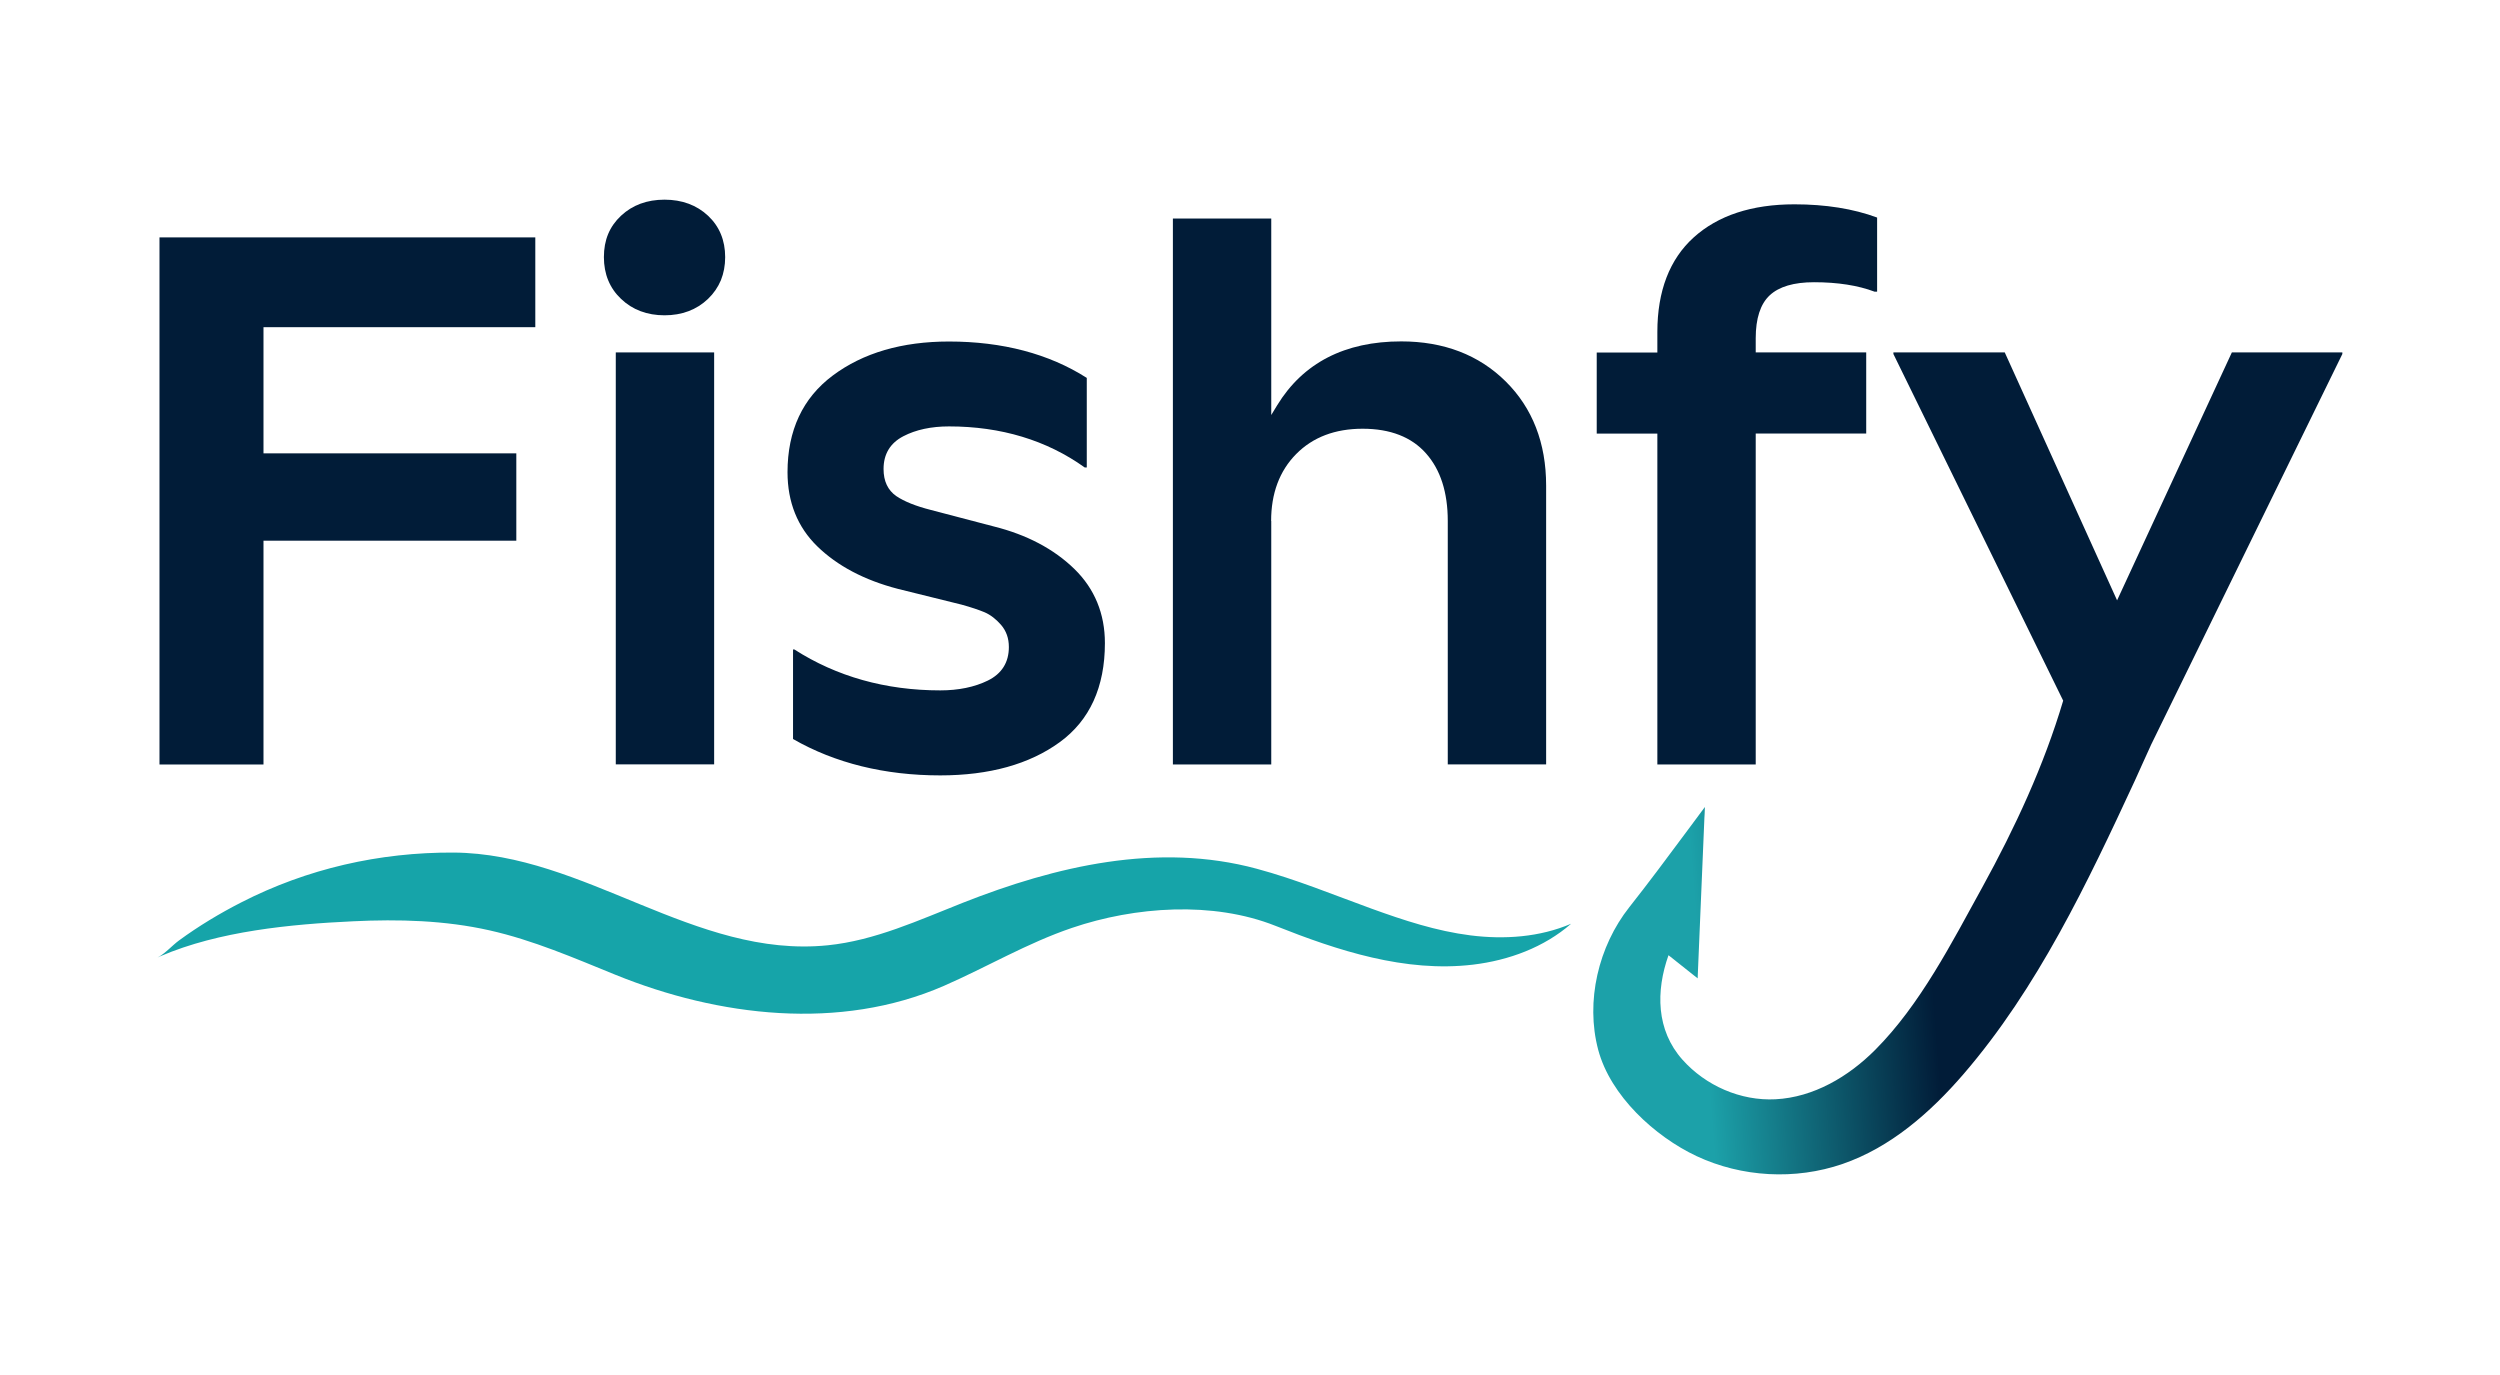
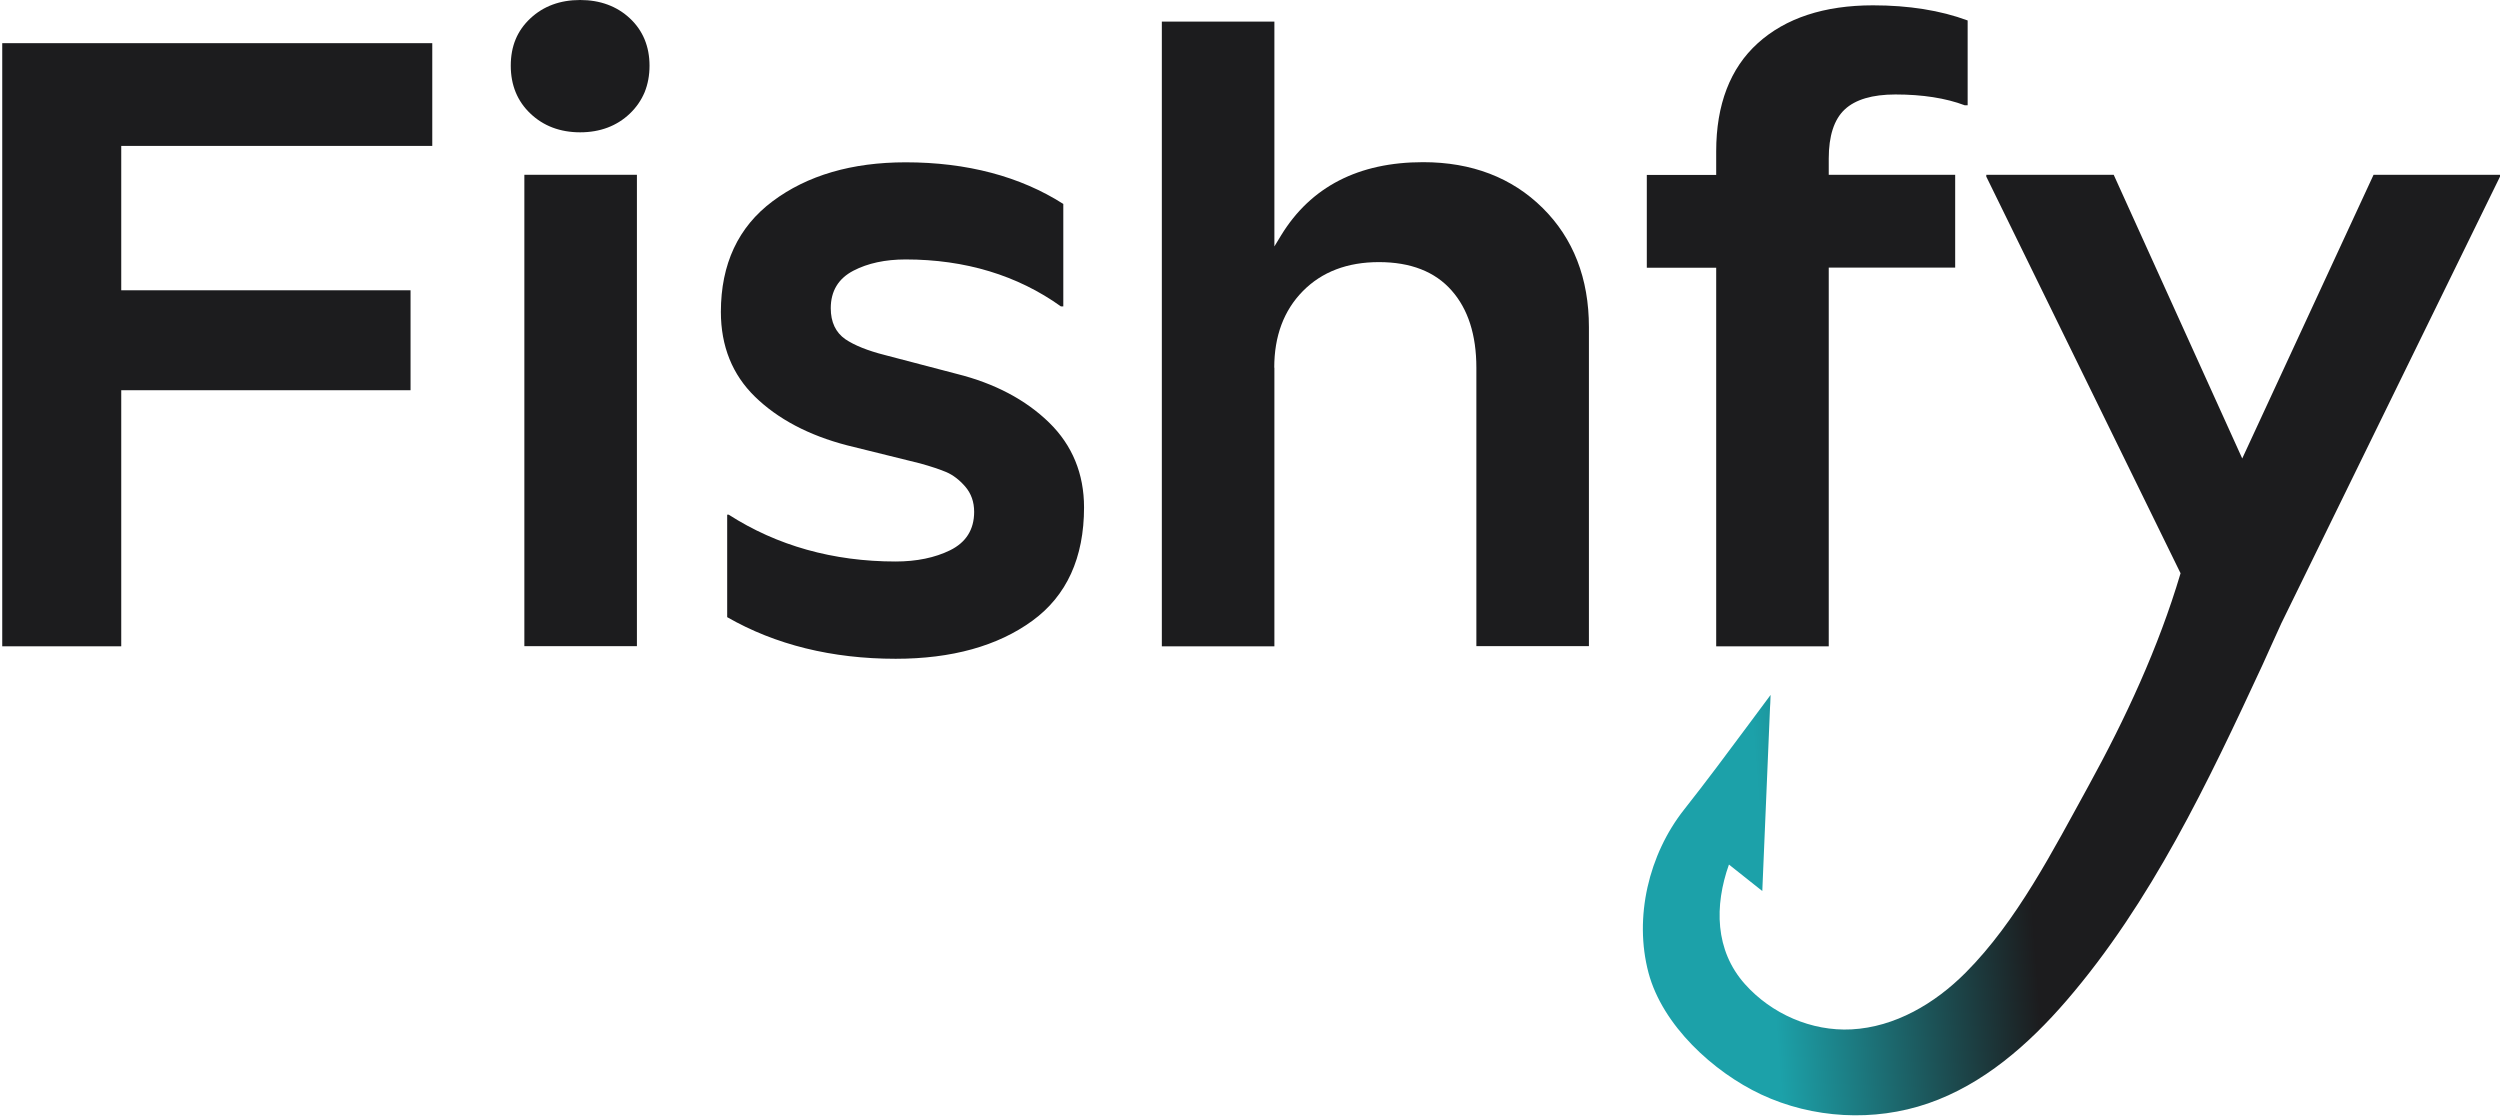
- <svg xmlns="http://www.w3.org/2000/svg" version="1.1" id="Layer_1" x="0px" y="0px" viewBox="0 0 2040.9 1121.8" style="enable-background:new 0 0 2040.9 1121.8;" xml:space="preserve">
-   <style type="text/css">
+ <svg xmlns="http://www.w3.org/2000/svg" version="1.1" id="Layer_1" x="0px" y="0px" viewBox="0 0 1783.6 795.712" xml:space="preserve" width="1783.6" height="795.712">
+   <defs id="defs6" />
+   <style type="text/css" id="style1">
	.st0{fill:#011C38;}
	.st1{fill:url(#SVGID_1_);}
	.st2{fill:#16A4A9;}
</style>
-   <g>
-     <polygon class="st0" points="215.1,441.4 421.5,441.4 421.5,370.1 215.1,370.1 215.1,267.1 437,267.1 437,193.8 130.2,193.8    130.2,624.1 215.1,624.1  " />
-     <path class="st0" d="M542.5,257.4c14.2,0,26.2-4.5,35.5-13.4c4.6-4.4,8.1-9.5,10.5-15.2c2.3-5.7,3.5-12,3.5-18.9   c0-13.7-4.7-25.1-14-33.8c-9.3-8.7-21.3-13.1-35.5-13.1c-14.3,0-26.2,4.4-35.5,13.1c-9.4,8.8-14,19.8-14,33.8   c0,13.8,4.7,25.3,14,34.1C516.3,252.9,528.3,257.4,542.5,257.4z" />
-     <rect x="502.7" y="287.7" class="st0" width="80.3" height="336.3" />
-     <path class="st0" d="M732.9,480.7l52.1,12.9c8,2.2,14.1,4.3,18.7,6.2c4.9,2.1,9.4,5.6,13.5,10.3c4.3,5,6.4,11,6.4,18.1   c0,12.6-5.8,21.8-17.2,27.4c-10.8,5.3-23.9,8-38.8,8c-44.6,0-84.7-11.3-119.1-33.4h-1.1v73.1C681.7,623,722.2,633,767.6,633   c40,0,72.8-9.1,97.5-27.1c24.5-17.8,36.9-45,36.9-80.9c0-24-8.4-44.4-24.9-60.5c-16.7-16.3-38.9-28-65.7-34.7l-51.5-13.5   c-12.2-3.1-21.7-6.9-28.2-11.3c-6.9-4.8-10.4-12.2-10.4-22.1c0-12.2,5.4-21.2,16.2-26.8c10.2-5.3,22.7-8,37.2-8   c42.5,0,79.8,11.3,110.8,33.5h1.7v-73.1c-30.9-19.7-68.8-29.7-112.5-29.7c-38.3,0-70.2,9.3-94.9,27.8   c-24.5,18.3-36.9,44.8-36.9,78.9c0,24.5,8.2,44.8,24.3,60.5C683.5,461.9,705.6,473.6,732.9,480.7z" />
-     <path class="st0" d="M1037.7,425.3c0-22.5,6.8-40.8,20.4-54.6s31.8-20.7,54.3-20.7c22.6,0,40,6.8,51.8,20.2   c11.8,13.3,17.7,31.8,17.7,55.1v198.7h80.3V396.4c0-34.7-11.1-63.3-33-85c-21.9-21.7-50.6-32.7-85.3-32.7   c-46,0-80.1,17.5-101.3,52.2l-4.8,7.9V178.4h-80.3v445.7h80.3V425.3z" />
-     <path class="st0" d="M1353,624.1h80.3V353.9h90.2v-66.2h-90.2v-11.6c0-16.1,3.8-27.9,11.4-35c7.6-7.1,19.7-10.7,36.2-10.7   c19.3,0,35.9,2.6,49.4,7.7h2.1v-60.5c-19.4-7.2-42.1-10.8-67.5-10.8c-34.8,0-62.4,9.1-82.2,27c-19.7,17.8-29.7,43.8-29.7,77.2v16.8   h-49.5v66.2h49.5V624.1z" />
+   <g id="g6" transform="translate(-128.6,-163)">
+     <polygon class="st0" points="215.1,441.4 421.5,441.4 421.5,370.1 215.1,370.1 215.1,267.1 437,267.1 437,193.8 130.2,193.8 130.2,624.1 215.1,624.1 " id="polygon1" style="fill:#1c1c1e;fill-opacity:1" />
+     <path class="st0" d="m 542.5,257.4 c 14.2,0 26.2,-4.5 35.5,-13.4 4.6,-4.4 8.1,-9.5 10.5,-15.2 2.3,-5.7 3.5,-12 3.5,-18.9 0,-13.7 -4.7,-25.1 -14,-33.8 -9.3,-8.7 -21.3,-13.1 -35.5,-13.1 -14.3,0 -26.2,4.4 -35.5,13.1 -9.4,8.8 -14,19.8 -14,33.8 0,13.8 4.7,25.3 14,34.1 9.3,8.9 21.3,13.4 35.5,13.4 z" id="path1" style="fill:#1c1c1e;fill-opacity:1" />
+     <rect x="502.7" y="287.7" class="st0" width="80.3" height="336.3" id="rect1" style="fill:#1c1c1e;fill-opacity:1" />
+     <path class="st0" d="m 732.9,480.7 52.1,12.9 c 8,2.2 14.1,4.3 18.7,6.2 4.9,2.1 9.4,5.6 13.5,10.3 4.3,5 6.4,11 6.4,18.1 0,12.6 -5.8,21.8 -17.2,27.4 -10.8,5.3 -23.9,8 -38.8,8 -44.6,0 -84.7,-11.3 -119.1,-33.4 h -1.1 v 73.1 c 34.3,19.7 74.8,29.7 120.2,29.7 40,0 72.8,-9.1 97.5,-27.1 24.5,-17.8 36.9,-45 36.9,-80.9 0,-24 -8.4,-44.4 -24.9,-60.5 -16.7,-16.3 -38.9,-28 -65.7,-34.7 l -51.5,-13.5 c -12.2,-3.1 -21.7,-6.9 -28.2,-11.3 -6.9,-4.8 -10.4,-12.2 -10.4,-22.1 0,-12.2 5.4,-21.2 16.2,-26.8 10.2,-5.3 22.7,-8 37.2,-8 42.5,0 79.8,11.3 110.8,33.5 h 1.7 v -73.1 c -30.9,-19.7 -68.8,-29.7 -112.5,-29.7 -38.3,0 -70.2,9.3 -94.9,27.8 -24.5,18.3 -36.9,44.8 -36.9,78.9 0,24.5 8.2,44.8 24.3,60.5 16.3,15.9 38.4,27.6 65.7,34.7 z" id="path2" style="fill:#1c1c1e;fill-opacity:1" />
+     <path class="st0" d="m 1037.7,425.3 c 0,-22.5 6.8,-40.8 20.4,-54.6 13.6,-13.8 31.8,-20.7 54.3,-20.7 22.6,0 40,6.8 51.8,20.2 11.8,13.3 17.7,31.8 17.7,55.1 V 624 h 80.3 V 396.4 c 0,-34.7 -11.1,-63.3 -33,-85 -21.9,-21.7 -50.6,-32.7 -85.3,-32.7 -46,0 -80.1,17.5 -101.3,52.2 l -4.8,7.9 V 178.4 h -80.3 v 445.7 h 80.3 V 425.3 Z" id="path3" style="fill:#1c1c1e;fill-opacity:1" />
+     <path class="st0" d="m 1353,624.1 h 80.3 V 353.9 h 90.2 v -66.2 h -90.2 v -11.6 c 0,-16.1 3.8,-27.9 11.4,-35 7.6,-7.1 19.7,-10.7 36.2,-10.7 19.3,0 35.9,2.6 49.4,7.7 h 2.1 v -60.5 c -19.4,-7.2 -42.1,-10.8 -67.5,-10.8 -34.8,0 -62.4,9.1 -82.2,27 -19.7,17.8 -29.7,43.8 -29.7,77.2 v 16.8 h -49.5 V 354 h 49.5 z" id="path4" style="fill:#1c1c1e;fill-opacity:1" />
    <linearGradient id="SVGID_1_" gradientUnits="userSpaceOnUse" x1="1563.375" y1="618.5" x2="1375.352" y2="633.168">
-       <stop offset="0" style="stop-color:#011C38" />
-       <stop offset="1" style="stop-color:#1CA1A9" />
+       <stop offset="0" style="stop-color:#1c1c1e;stop-opacity:1;" id="stop4" />
+       <stop offset="1" style="stop-color:#1CA1A9" id="stop5" />
    </linearGradient>
-     <path class="st1" d="M1822,287.7l-93.7,202.4l-91.7-202.4h-90.9v1.3c0,0,138.6,283,138.6,283c-15.8,53.2-39.3,103.7-66,152.3   c-24.9,45.2-50.7,95.9-87.4,132.7c-21.9,22-50.4,38.8-81.4,40.4c-28.5,1.5-57.1-11.1-76-32.3c-21.5-24.1-21.8-56-11.4-85.3   l23.8,18.9l0.2-5c0,0,4.9-115.3,5.3-125.9l0.2-3.4l0.2-5.6l-4.6,6.2c-0.1,0.1-0.2,0.3-0.3,0.4c-3.5,4.6-6.9,9.3-10.4,14   c-15,20.2-30.6,41.2-46.4,61.2c-25.2,31.9-35.9,76.8-25.4,116.4c10,37.6,46.3,70.8,80.3,86.8c36.9,17.3,80.6,19.7,119.2,6.4   c39.2-13.5,71.6-41.9,98.7-73.3c60.5-70.2,101.2-156.2,139.9-239.6c4.4-9.5,8.5-19.1,12.9-28.5c0.2-0.3,0.2-0.5,0.2-0.5L1912.2,289   v-1.3H1822z" />
-     <path class="st2" d="M1200.4,763.6c-27.7-3.5-54.5-12.3-80.7-21.8c-31.1-11.3-61.8-24-93.8-32.6c-80.7-21.8-163.8-2.2-239.9,27.8   c-36,14.2-71.8,30.8-110.3,34.7c-108.6,11-198.3-75-305.4-75.7c-60.5-0.3-119.5,13.1-173.4,40.7c-17.6,9-34.7,19.3-50.7,31   c-5.6,4.1-11.4,10.8-17.6,14c0.9-0.4,1.7-0.8,2.6-1.2c47.6-20.4,106-26,157.1-28.4c37.1-1.8,75-0.8,111.3,7.4   c35.6,8,69.2,22.6,102.9,36.3c84,34.1,183,46.1,268.1,9c35-15.3,68.2-35,104.5-47.3c51.5-17.5,115-22,166.1-1.7   c50.8,20.2,106,38.3,161.3,31.7c29.2-3.5,58-14.1,80.1-33.4C1257,765.1,1228.1,767.1,1200.4,763.6z" />
+     <path class="st1" d="m 1822,287.7 -93.7,202.4 -91.7,-202.4 h -90.9 v 1.3 c 0,0 138.6,283 138.6,283 -15.8,53.2 -39.3,103.7 -66,152.3 -24.9,45.2 -50.7,95.9 -87.4,132.7 -21.9,22 -50.4,38.8 -81.4,40.4 -28.5,1.5 -57.1,-11.1 -76,-32.3 -21.5,-24.1 -21.8,-56 -11.4,-85.3 l 23.8,18.9 0.2,-5 c 0,0 4.9,-115.3 5.3,-125.9 l 0.2,-3.4 0.2,-5.6 -4.6,6.2 c -0.1,0.1 -0.2,0.3 -0.3,0.4 -3.5,4.6 -6.9,9.3 -10.4,14 -15,20.2 -30.6,41.2 -46.4,61.2 -25.2,31.9 -35.9,76.8 -25.4,116.4 10,37.6 46.3,70.8 80.3,86.8 36.9,17.3 80.6,19.7 119.2,6.4 39.2,-13.5 71.6,-41.9 98.7,-73.3 60.5,-70.2 101.2,-156.2 139.9,-239.6 4.4,-9.5 8.5,-19.1 12.9,-28.5 0.2,-0.3 0.2,-0.5 0.2,-0.5 L 1912.2,289 v -1.3 z" id="path5" style="fill:url(#SVGID_1_)" />
  </g>
</svg>
